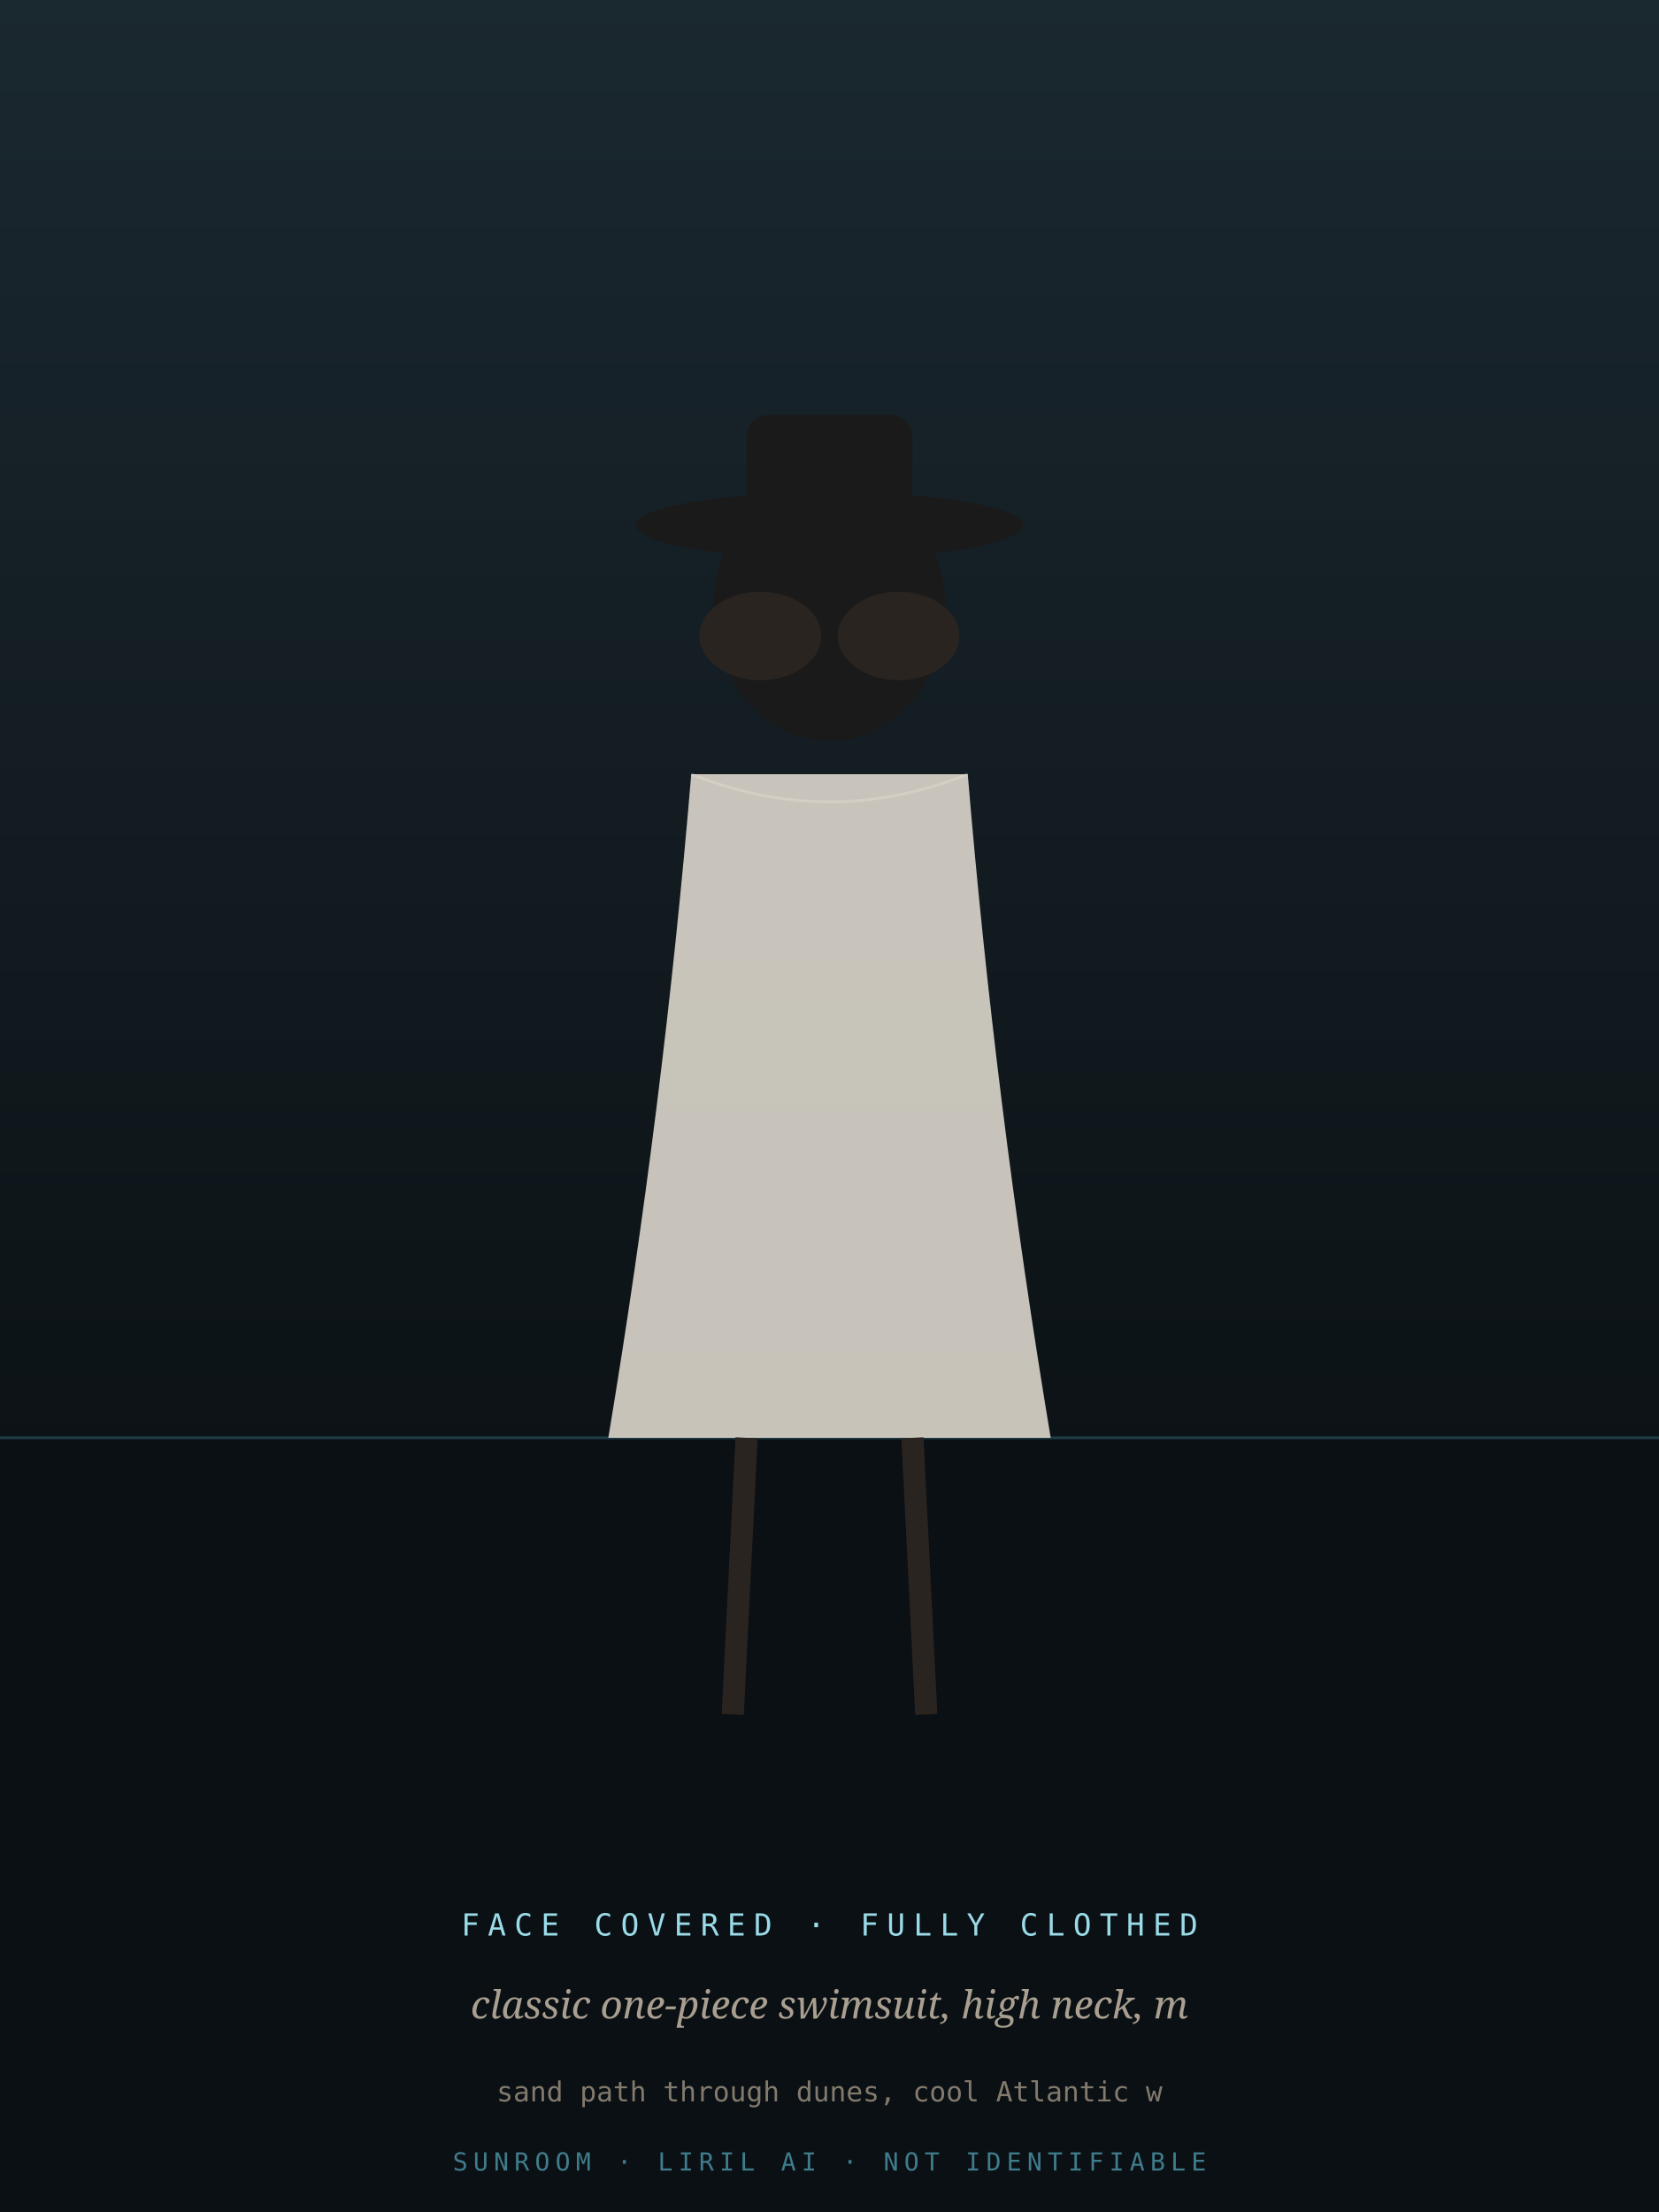
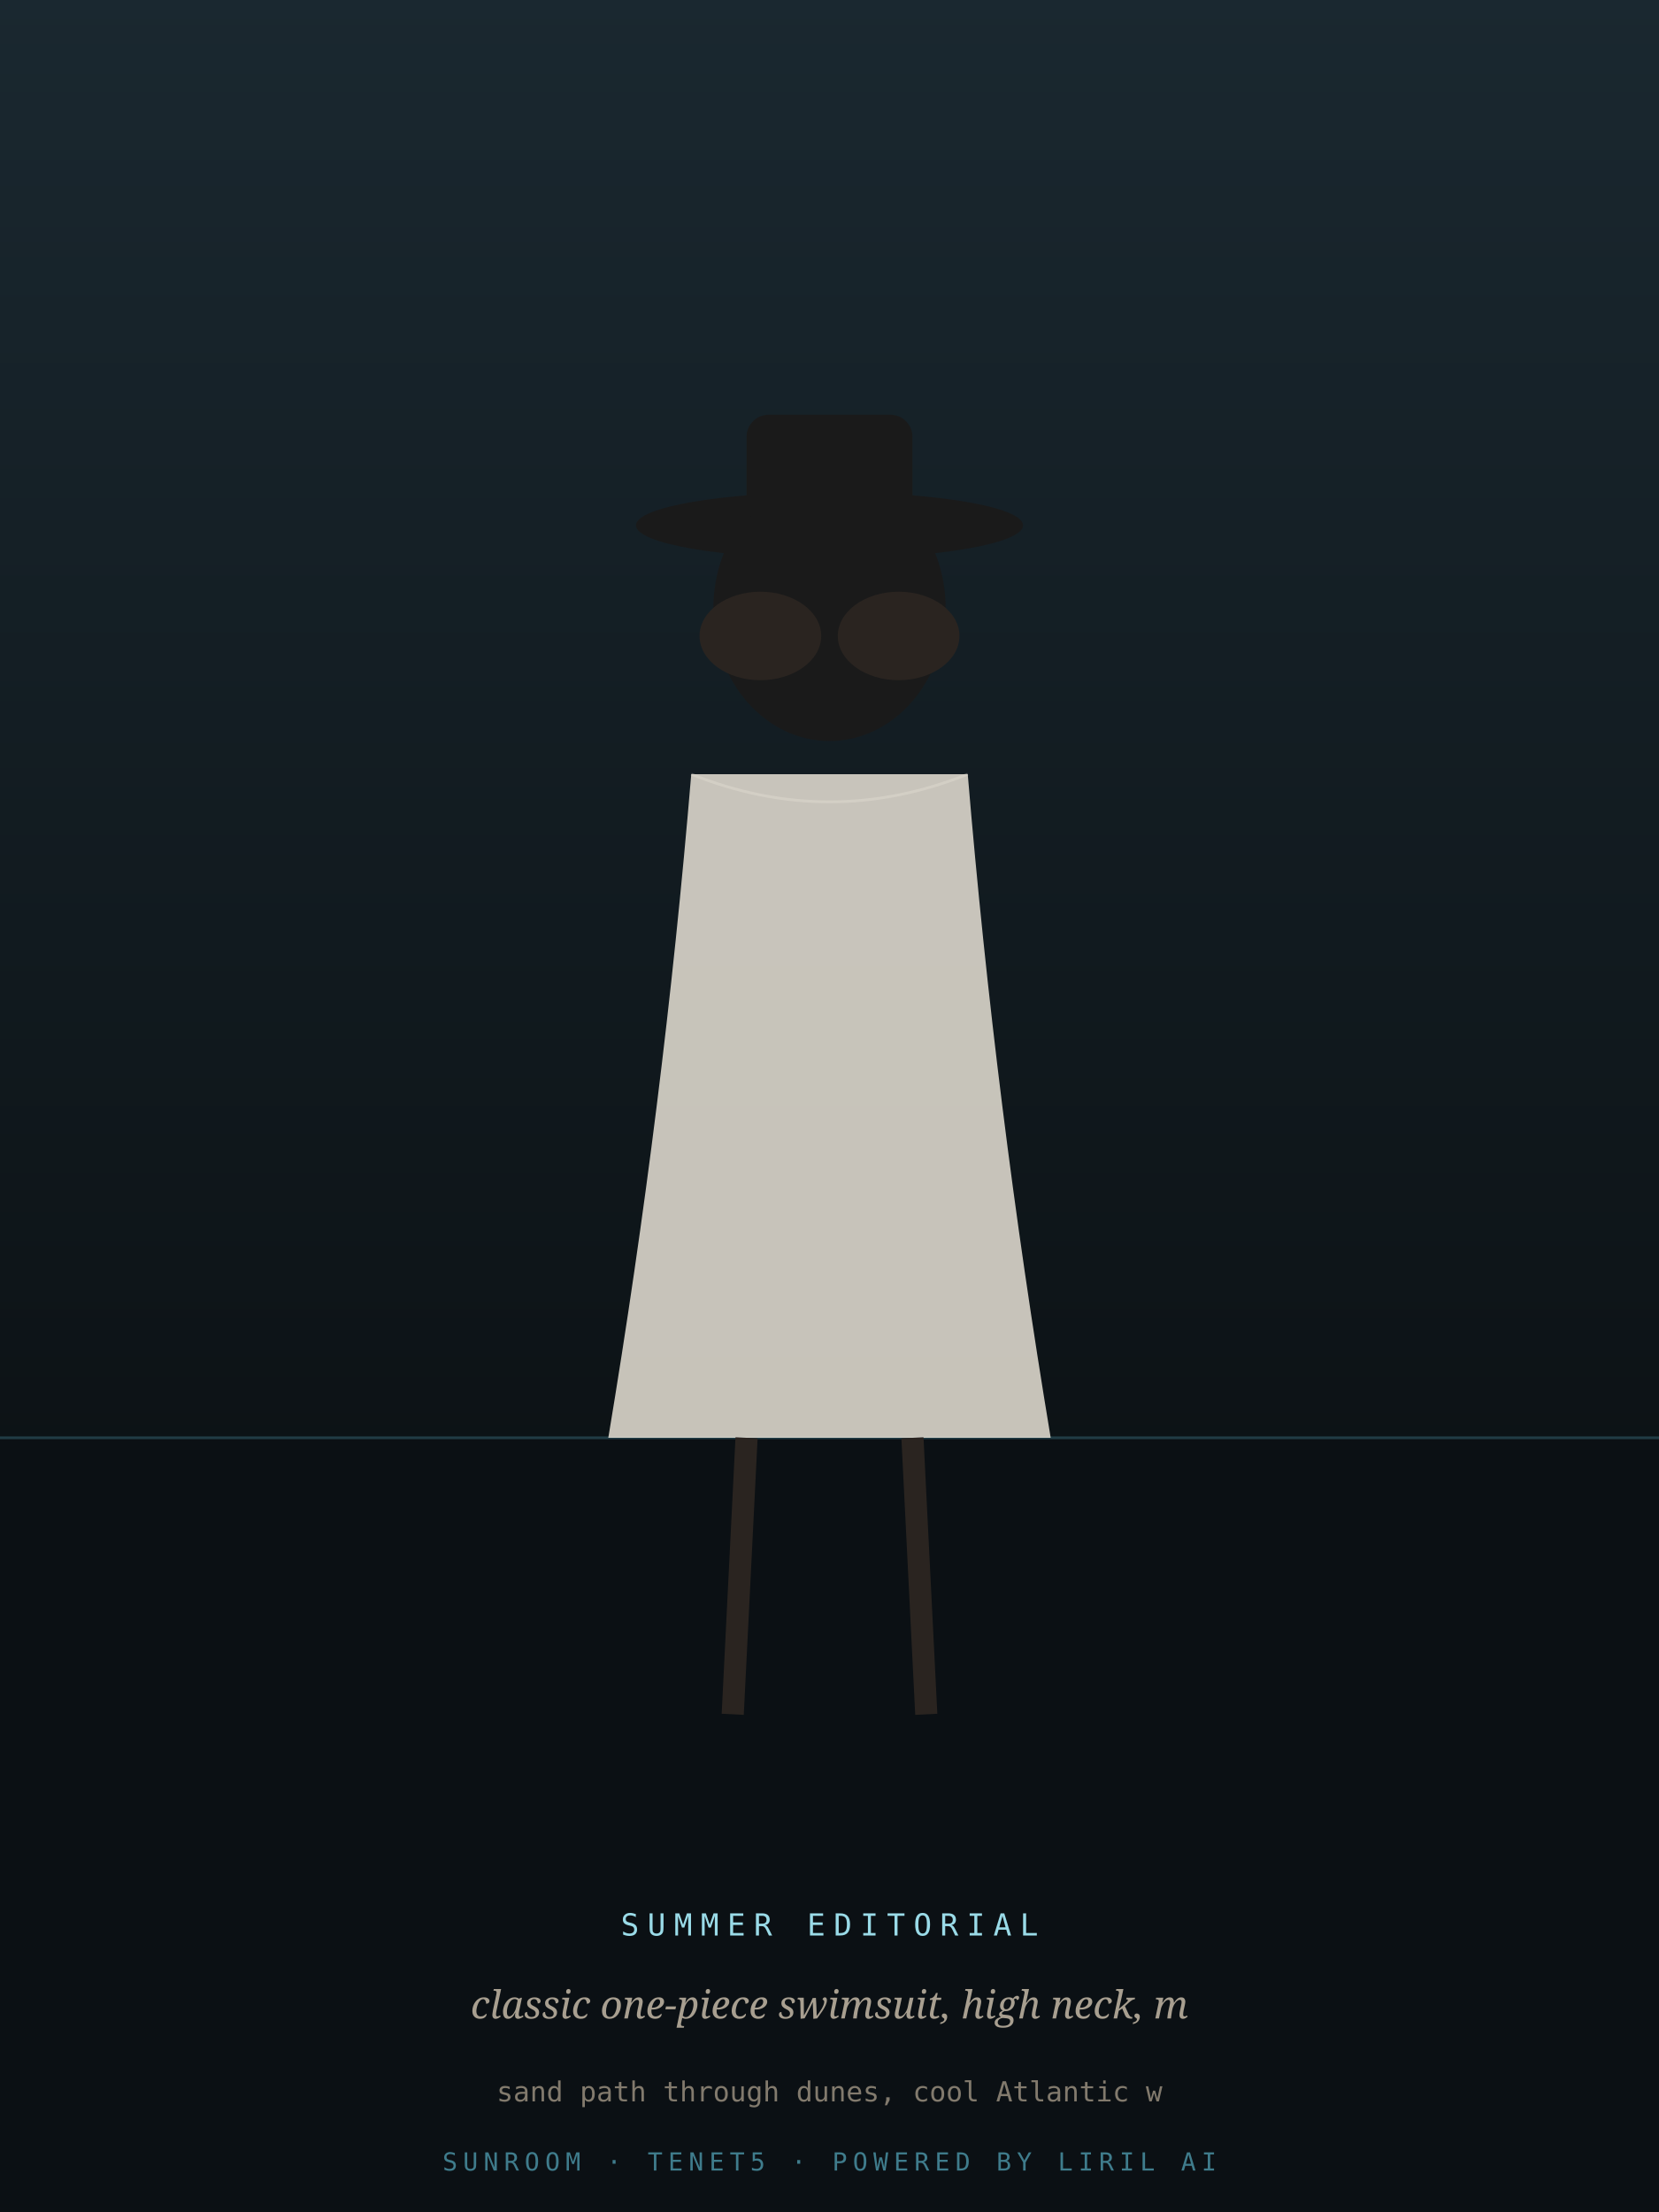
- <svg xmlns="http://www.w3.org/2000/svg" viewBox="0 0 600 800" role="img" aria-label="Sunroom fashion still — face covered">
+ <svg xmlns="http://www.w3.org/2000/svg" viewBox="0 0 600 800" role="img" aria-label="Sunroom summer fashion editorial">
  <defs>
    <linearGradient id="sky" x1="0" y1="0" x2="0" y2="1">
      <stop offset="0%" stop-color="#1a2830" />
      <stop offset="100%" stop-color="#050708" />
    </linearGradient>
  </defs>
  <rect width="600" height="800" fill="url(#sky)" />
  <rect x="0" y="520" width="600" height="280" fill="#0b1014" />
  <line x1="0" y1="520" x2="600" y2="520" stroke="#3f7c8c" stroke-opacity="0.4" stroke-width="1" />
  <ellipse cx="300" cy="220" rx="42" ry="48" fill="#1a1a1a" />
  <ellipse cx="275" cy="230" rx="22" ry="16" fill="#2a2420" />
  <ellipse cx="325" cy="230" rx="22" ry="16" fill="#2a2420" />
  <ellipse cx="300" cy="190" rx="70" ry="12" fill="#1a1a1a" />
  <rect x="270" y="150" width="60" height="40" rx="8" fill="#1a1a1a" />
  <path d="M250 280 Q240 400 220 520 L380 520 Q360 400 350 280 Z" fill="#e8e2d6" opacity="0.85" />
  <path d="M250 280 Q300 300 350 280" fill="none" stroke="#ece7dc" stroke-opacity="0.3" stroke-width="1" />
  <line x1="270" y1="520" x2="265" y2="620" stroke="#2a2420" stroke-width="8" />
  <line x1="330" y1="520" x2="335" y2="620" stroke="#2a2420" stroke-width="8" />
-   <text x="300" y="700" text-anchor="middle" font-family="IBM Plex Mono, monospace" font-size="11" letter-spacing="3" fill="#9adbe8">FACE COVERED · FULLY CLOTHED</text>
+   <text x="300" y="700" text-anchor="middle" font-family="IBM Plex Mono, monospace" font-size="11" letter-spacing="3" fill="#9adbe8">SUMMER EDITORIAL</text>
  <text x="300" y="730" text-anchor="middle" font-family="Georgia, serif" font-size="14" font-style="italic" fill="#a89f90">classic one-piece swimsuit, high neck, m</text>
  <text x="300" y="760" text-anchor="middle" font-family="IBM Plex Mono, monospace" font-size="10" fill="#827a6d">sand path through dunes, cool Atlantic w</text>
-   <text x="300" y="785" text-anchor="middle" font-family="IBM Plex Mono, monospace" font-size="9" letter-spacing="2" fill="#3f7c8c">SUNROOM · LIRIL AI · NOT IDENTIFIABLE</text>
+   <text x="300" y="785" text-anchor="middle" font-family="IBM Plex Mono, monospace" font-size="9" letter-spacing="2" fill="#3f7c8c">SUNROOM · TENET5 · POWERED BY LIRIL AI</text>
</svg>
